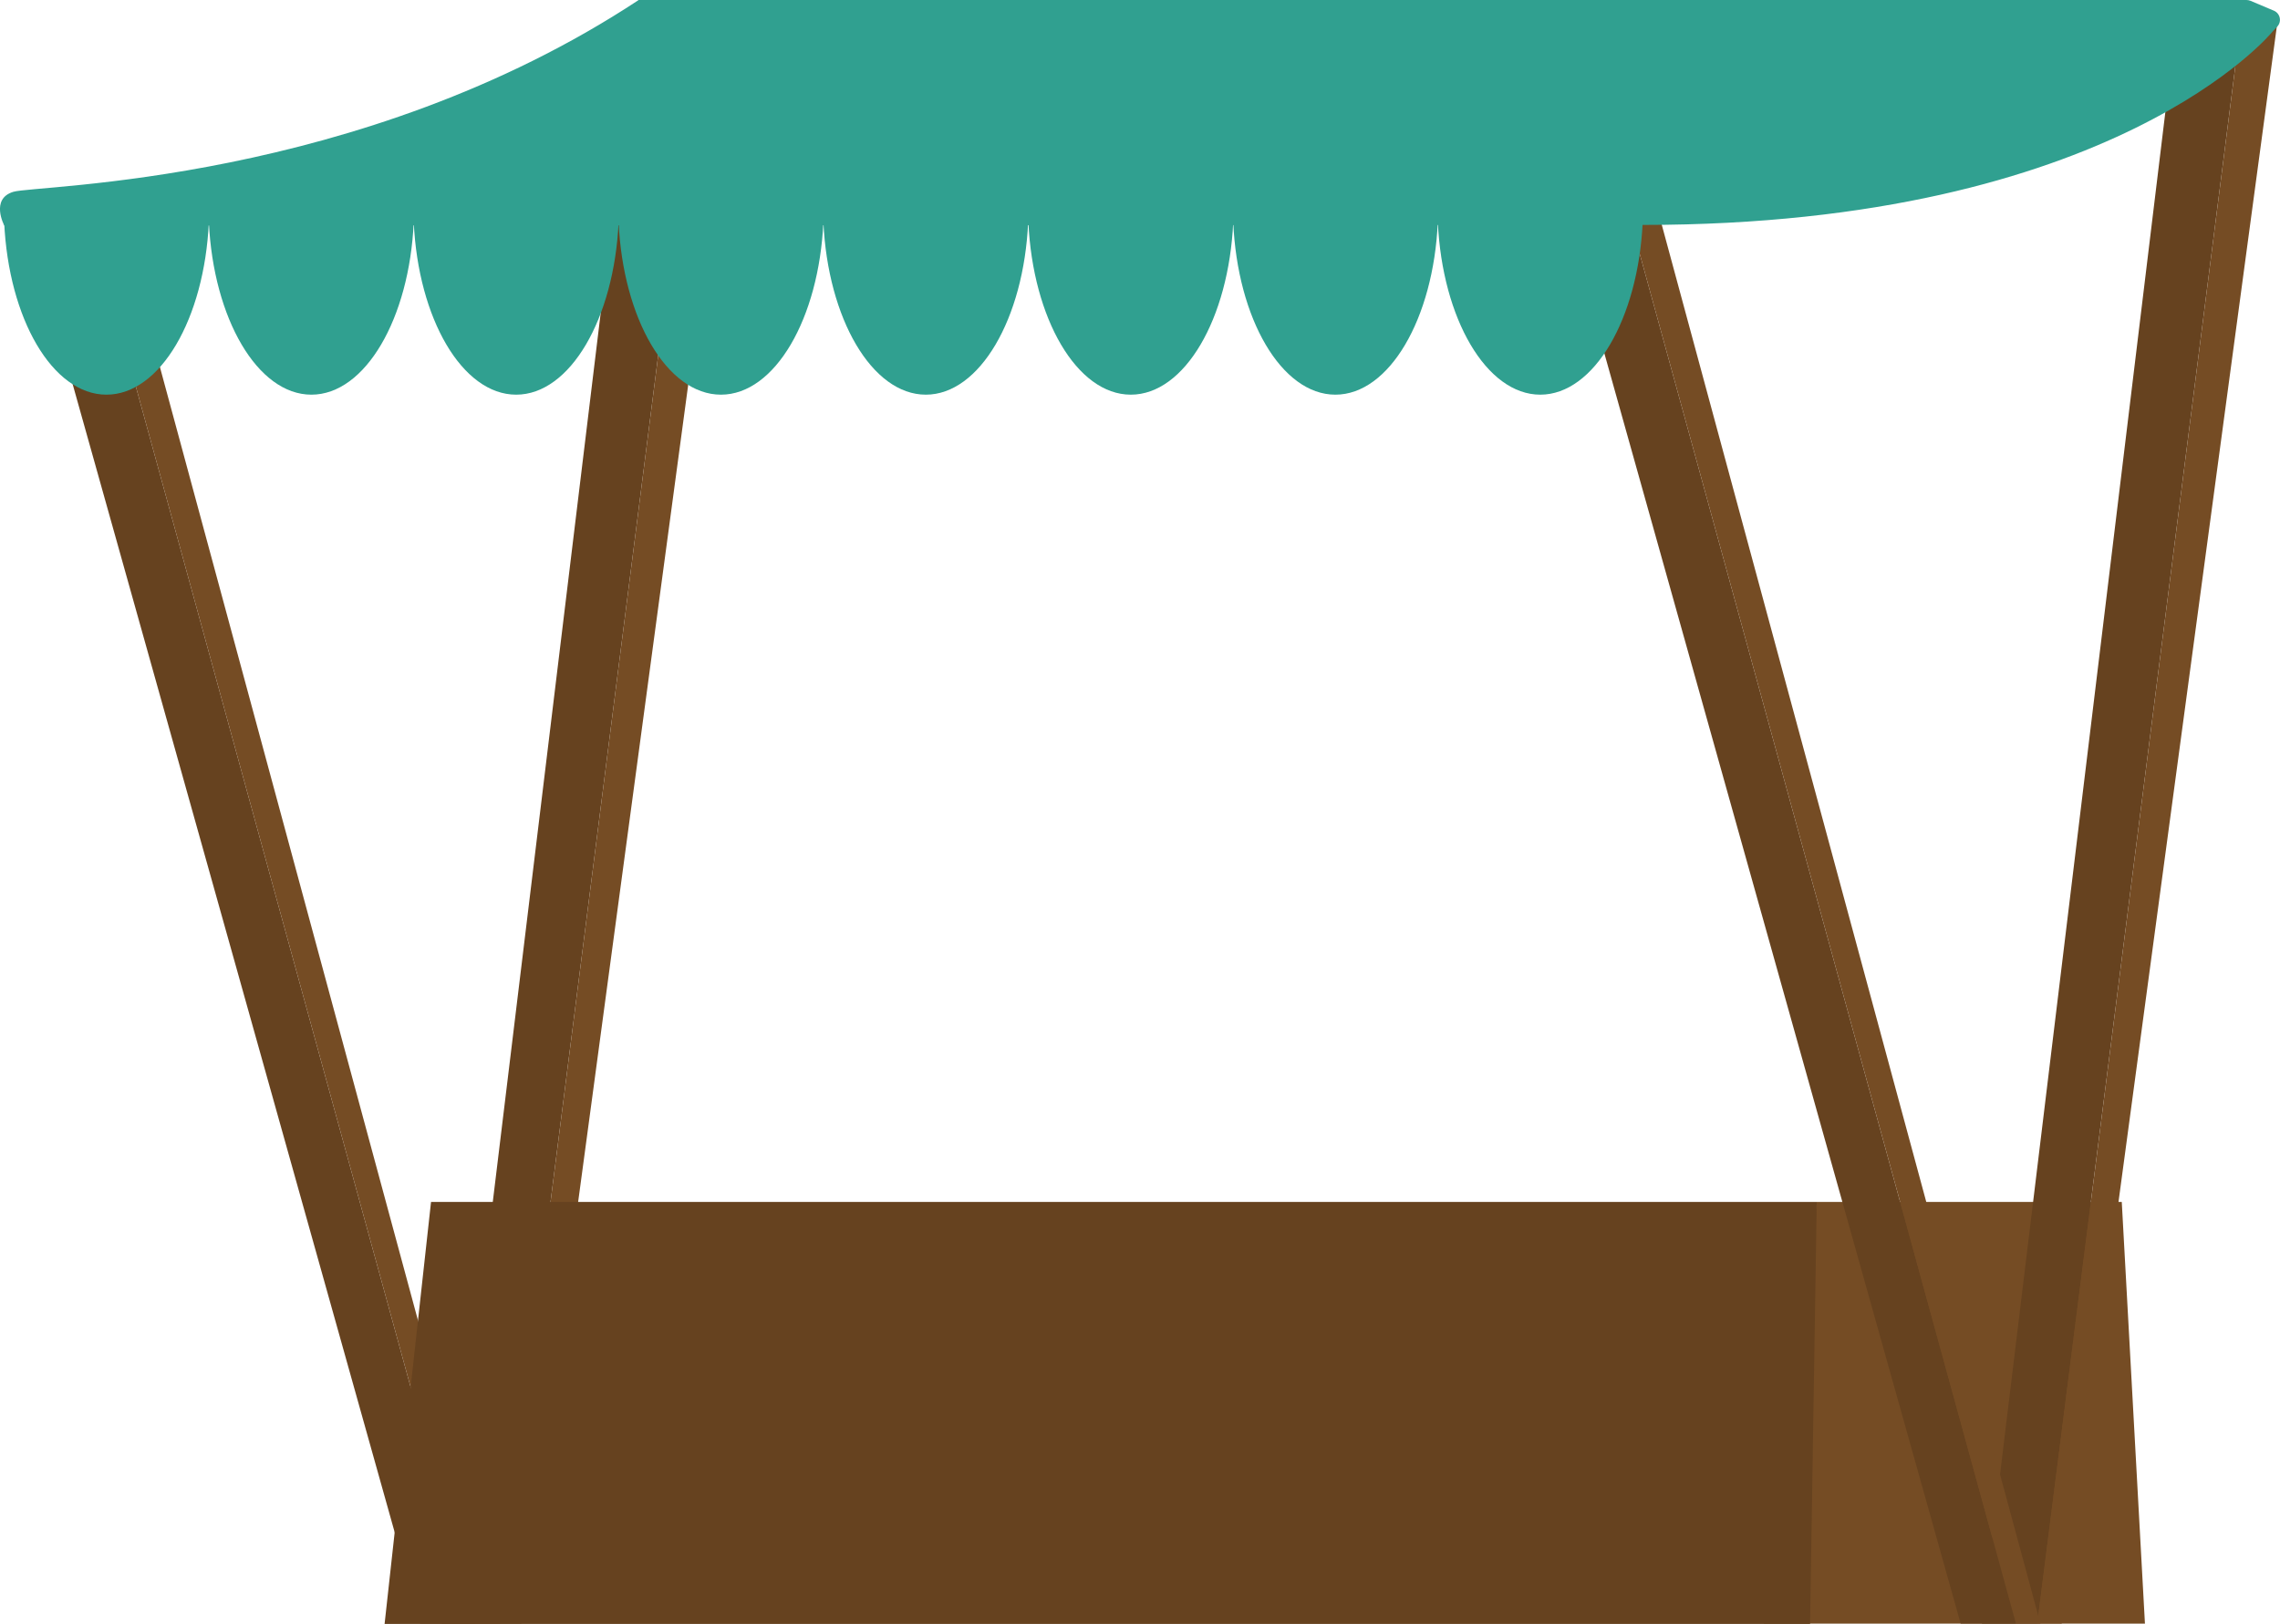
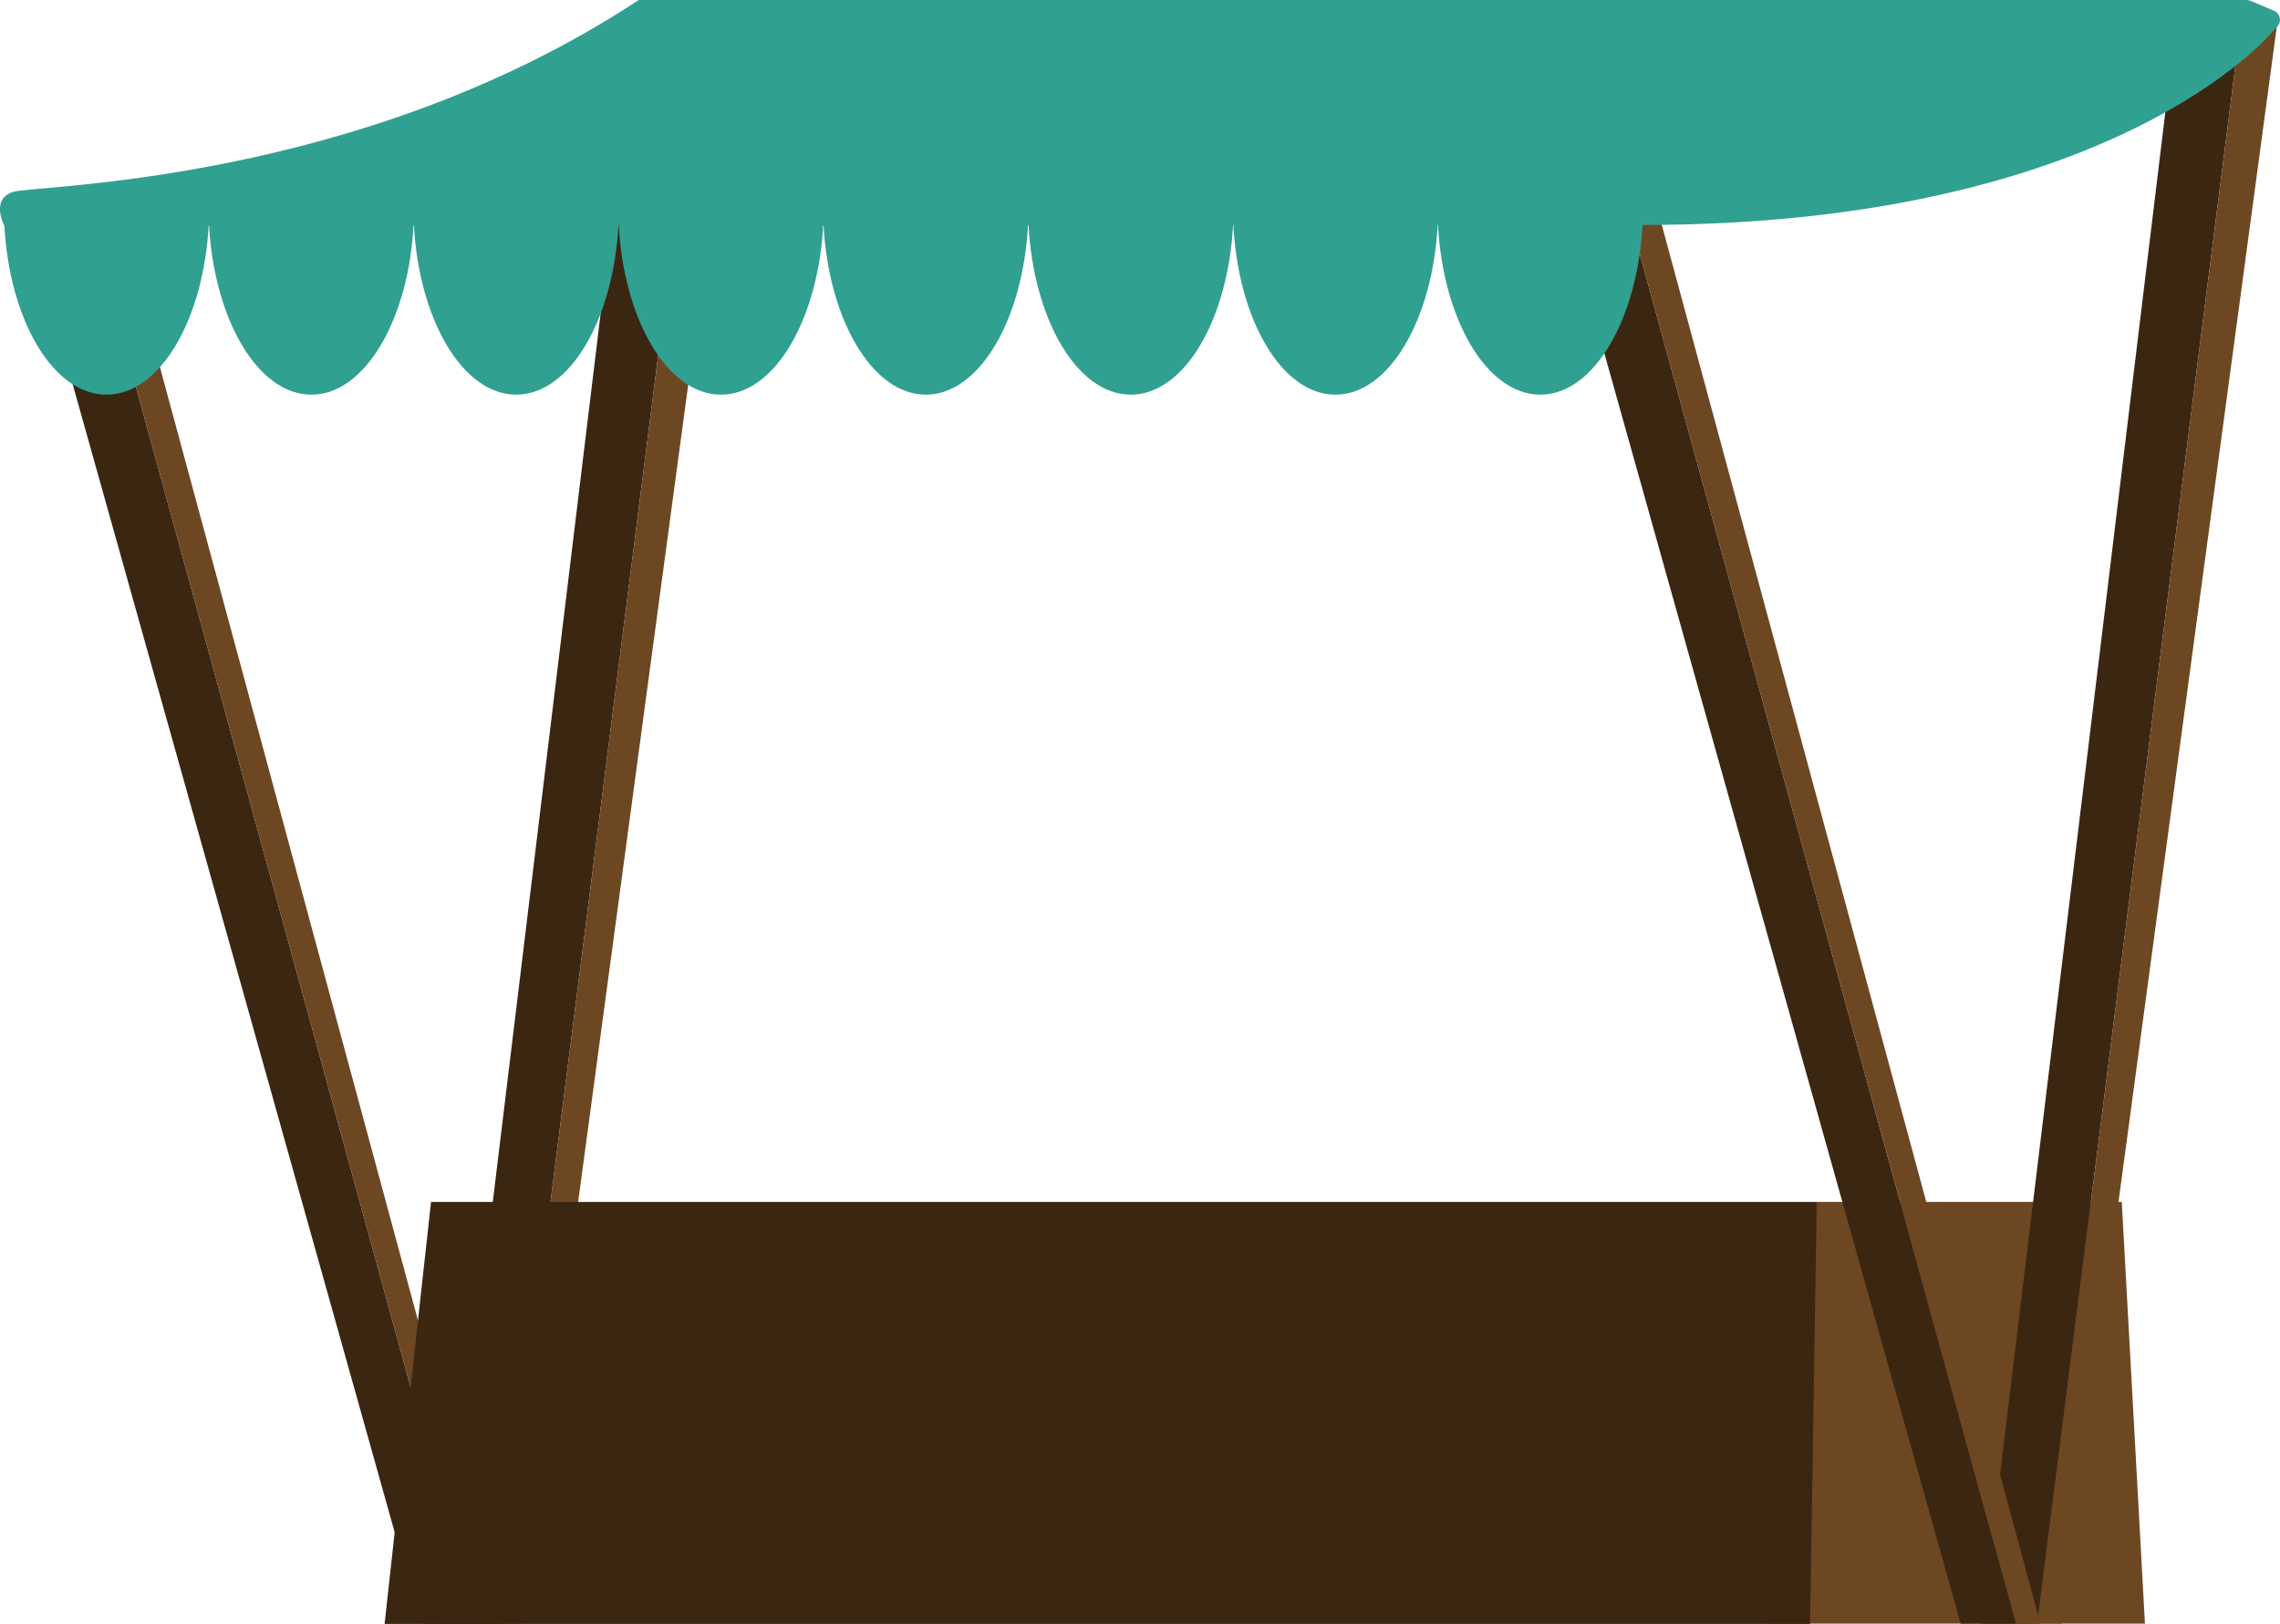
<svg xmlns="http://www.w3.org/2000/svg" width="229.25" height="163.31" viewBox="0 0 229.25 163.31">
  <defs>
    <style>
      .cls-1 {
-         fill: #66421f;
+         fill: #3b2612;
      }

      .cls-2 {
-         fill: #754c24;
+         fill: #6d4722;
      }

      .cls-3 {
        fill: #30a090;
      }
    </style>
  </defs>
  <g id="Layer_2" data-name="Layer 2">
    <g id="_0" data-name="0">
      <g>
        <g>
          <g>
            <polygon class="cls-1" points="70.69 0.27 64.22 0 44.4 163.28 49.96 163.28 70.69 0.27" />
            <polygon class="cls-2" points="70.69 0.27 74.15 1.92 52.42 163.28 49.96 163.28 70.69 0.27" />
          </g>
          <g>
            <polygon class="cls-1" points="8.55 20.27 2.08 20 42.26 163.28 47.82 163.28 8.55 20.27" />
            <polygon class="cls-2" points="8.55 20.27 12.02 21.91 50.28 163.28 47.82 163.28 8.55 20.27" />
          </g>
        </g>
        <g>
          <polygon class="cls-2" points="182.67 120.87 213.34 120.87 215.67 163.28 177.34 163.28 182.67 120.87" />
          <polygon class="cls-1" points="38.67 163.31 43.34 120.87 182.67 120.87 182 163.31 38.67 163.31" />
        </g>
        <g>
          <g>
            <polygon class="cls-1" points="225.57 0.27 219.09 0 199.28 163.28 204.84 163.28 225.57 0.27" />
            <polygon class="cls-2" points="225.57 0.27 229.03 1.92 207.3 163.28 204.84 163.28 225.57 0.27" />
          </g>
          <g>
            <polygon class="cls-1" points="163.43 20.27 156.96 20 197.14 163.28 202.7 163.28 163.43 20.27" />
            <polygon class="cls-2" points="163.43 20.27 166.9 21.91 205.16 163.28 202.7 163.28 163.43 20.27" />
          </g>
        </g>
        <g>
          <path class="cls-3" d="M228.48,3.2s-15.81,19.42-63.31,19.42L.43,22.68S-1,20,1.34,19.29,36.09,18.55,64.22,0H225.88a1.1,1.1,0,0,1,.4.08l2.37,1a1,1,0,0,1,.26,1.66Z" />
          <g>
            <path class="cls-3" d="M165.17,22.34c-.45,9.71-4.89,17.35-10.3,17.35s-9.85-7.64-10.3-17.35Z" />
            <path class="cls-3" d="M144.57,22.34c-.44,9.71-4.88,17.35-10.3,17.35S124.42,32.05,124,22.34Z" />
            <path class="cls-3" d="M124,22.34c-.45,9.71-4.88,17.35-10.3,17.35s-9.85-7.64-10.3-17.35Z" />
            <path class="cls-3" d="M103.38,22.34c-.44,9.71-4.88,17.35-10.29,17.35s-9.85-7.64-10.3-17.35Z" />
            <path class="cls-3" d="M82.79,22.34c-.45,9.71-4.88,17.35-10.3,17.35S62.64,32.05,62.2,22.34Z" />
            <path class="cls-3" d="M62.2,22.34c-.45,9.71-4.88,17.35-10.3,17.35s-9.85-7.64-10.3-17.35Z" />
            <path class="cls-3" d="M41.6,22.34c-.44,9.71-4.88,17.35-10.29,17.35S21.46,32.05,21,22.34Z" />
            <path class="cls-3" d="M21,22.34c-.45,9.71-4.88,17.35-10.3,17.35S.86,32.05.42,22.34Z" />
          </g>
        </g>
      </g>
    </g>
  </g>
</svg>
